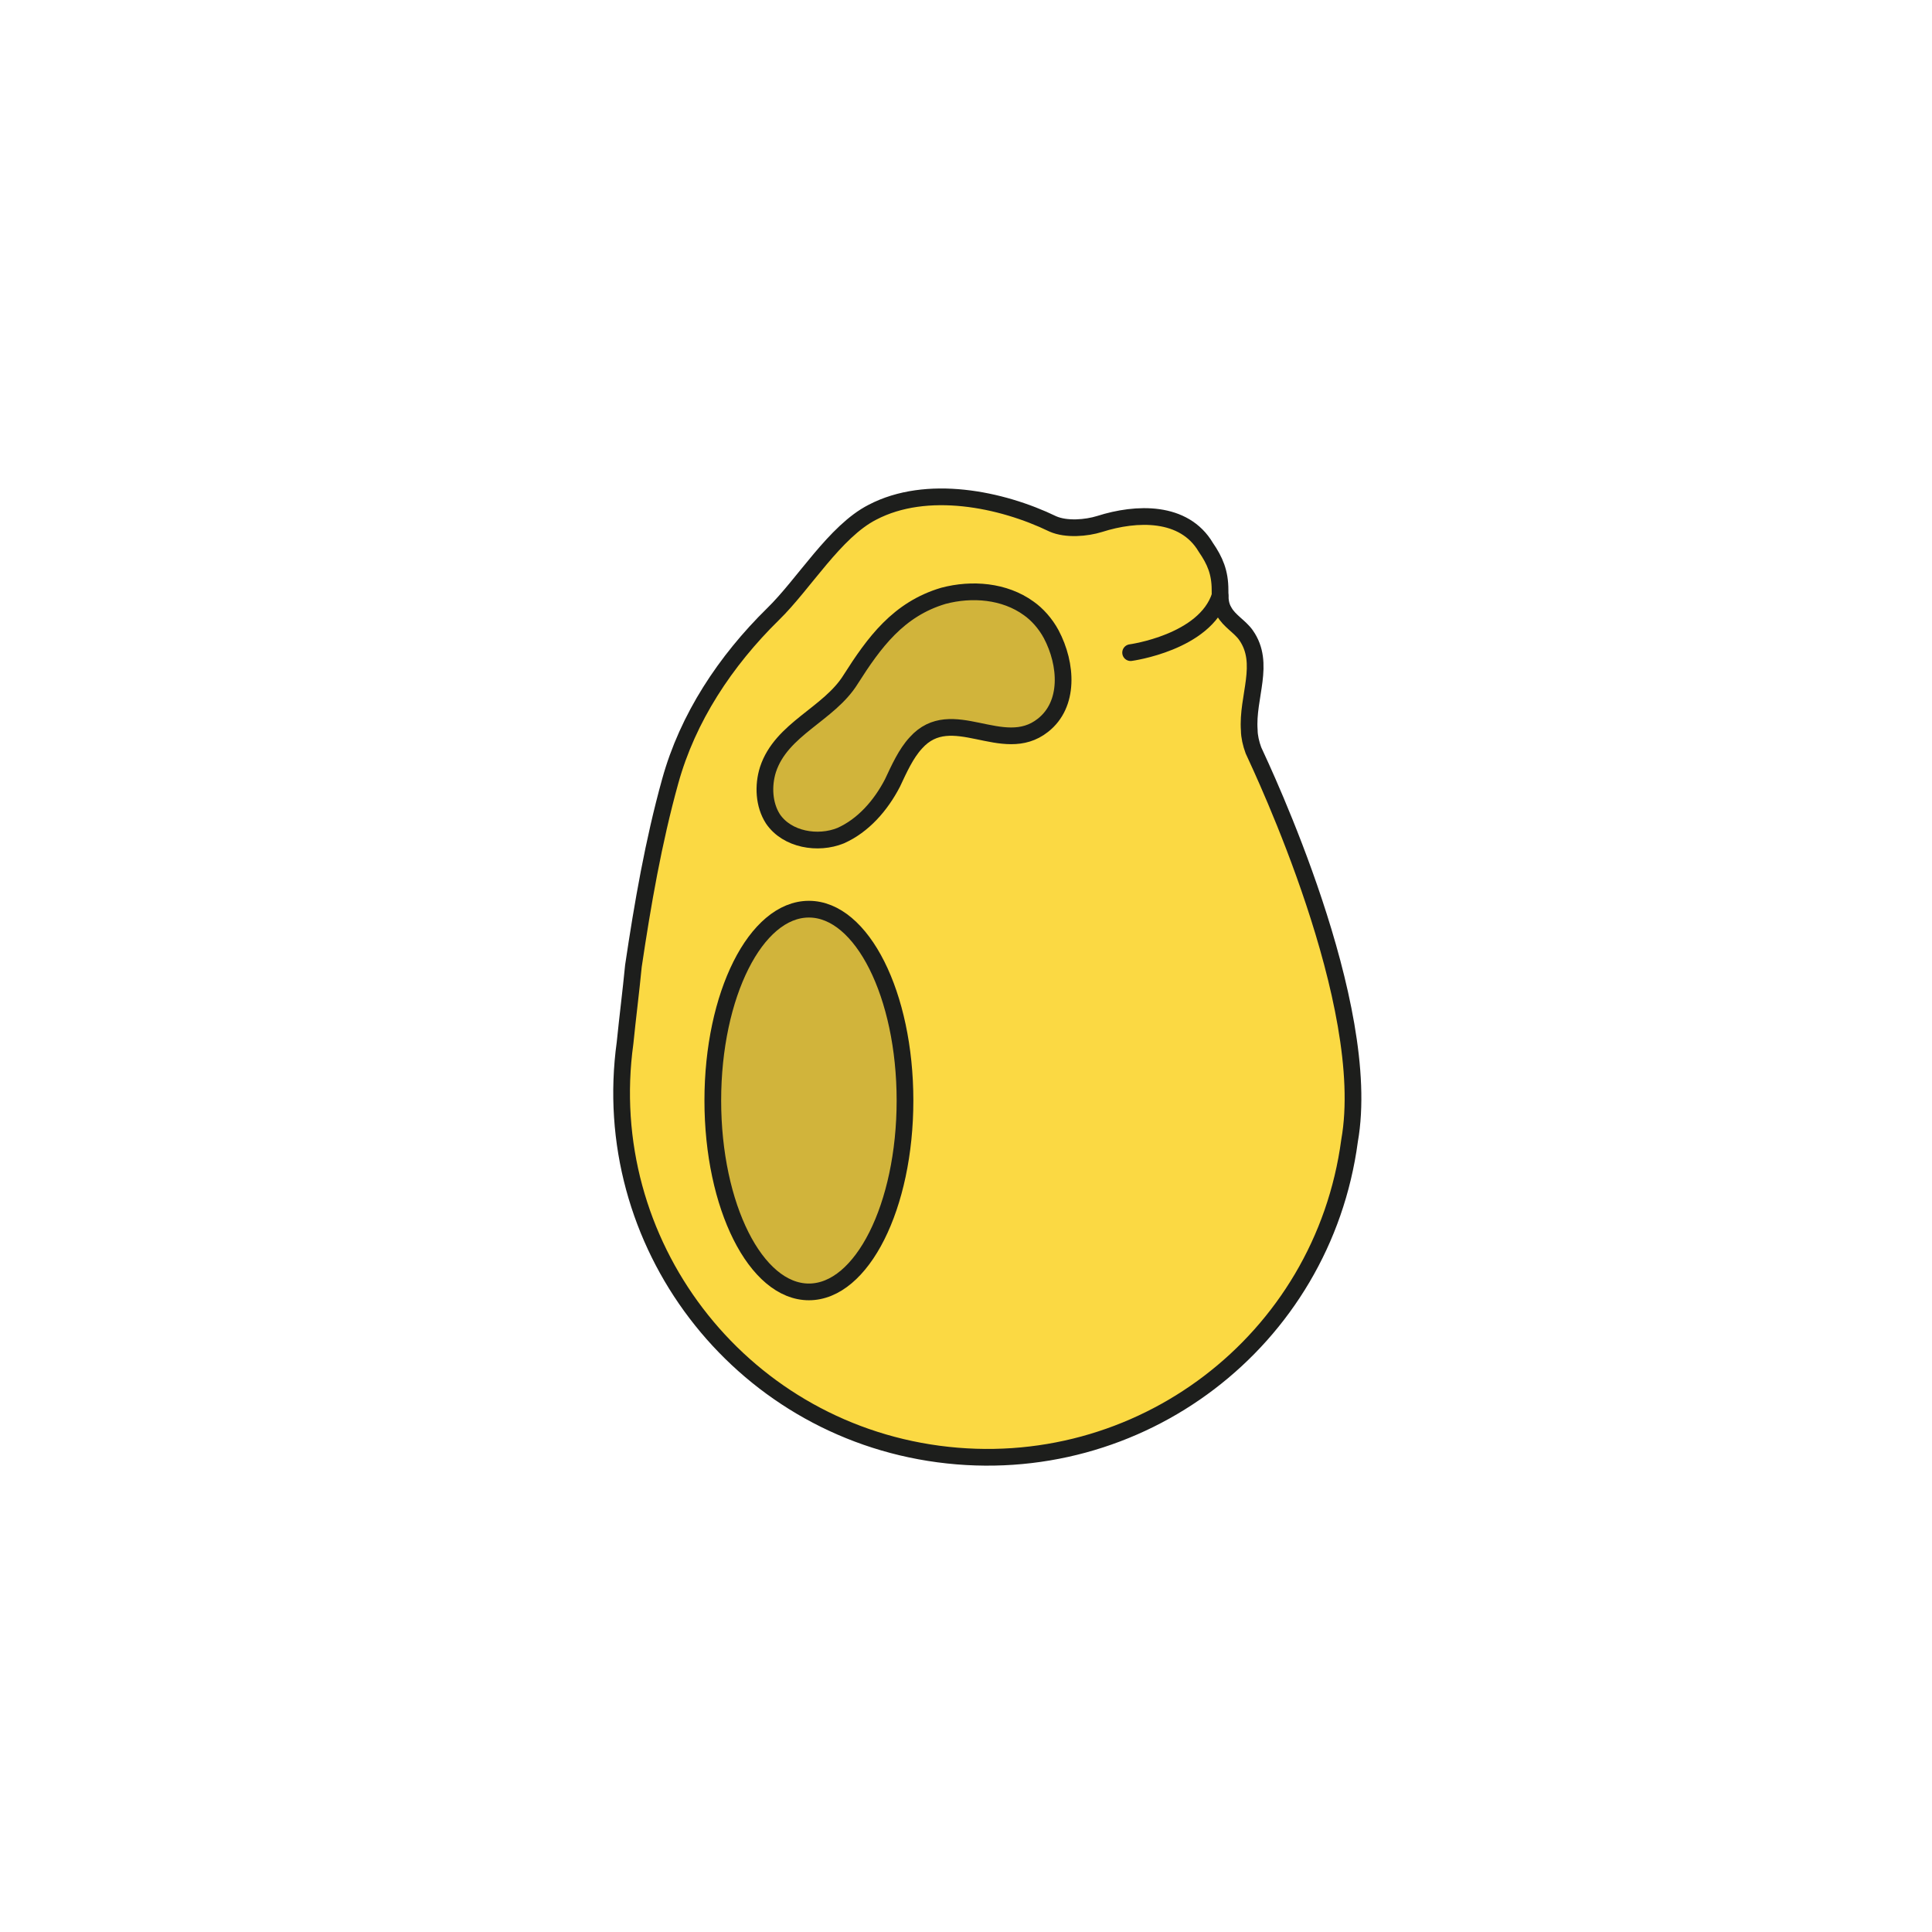
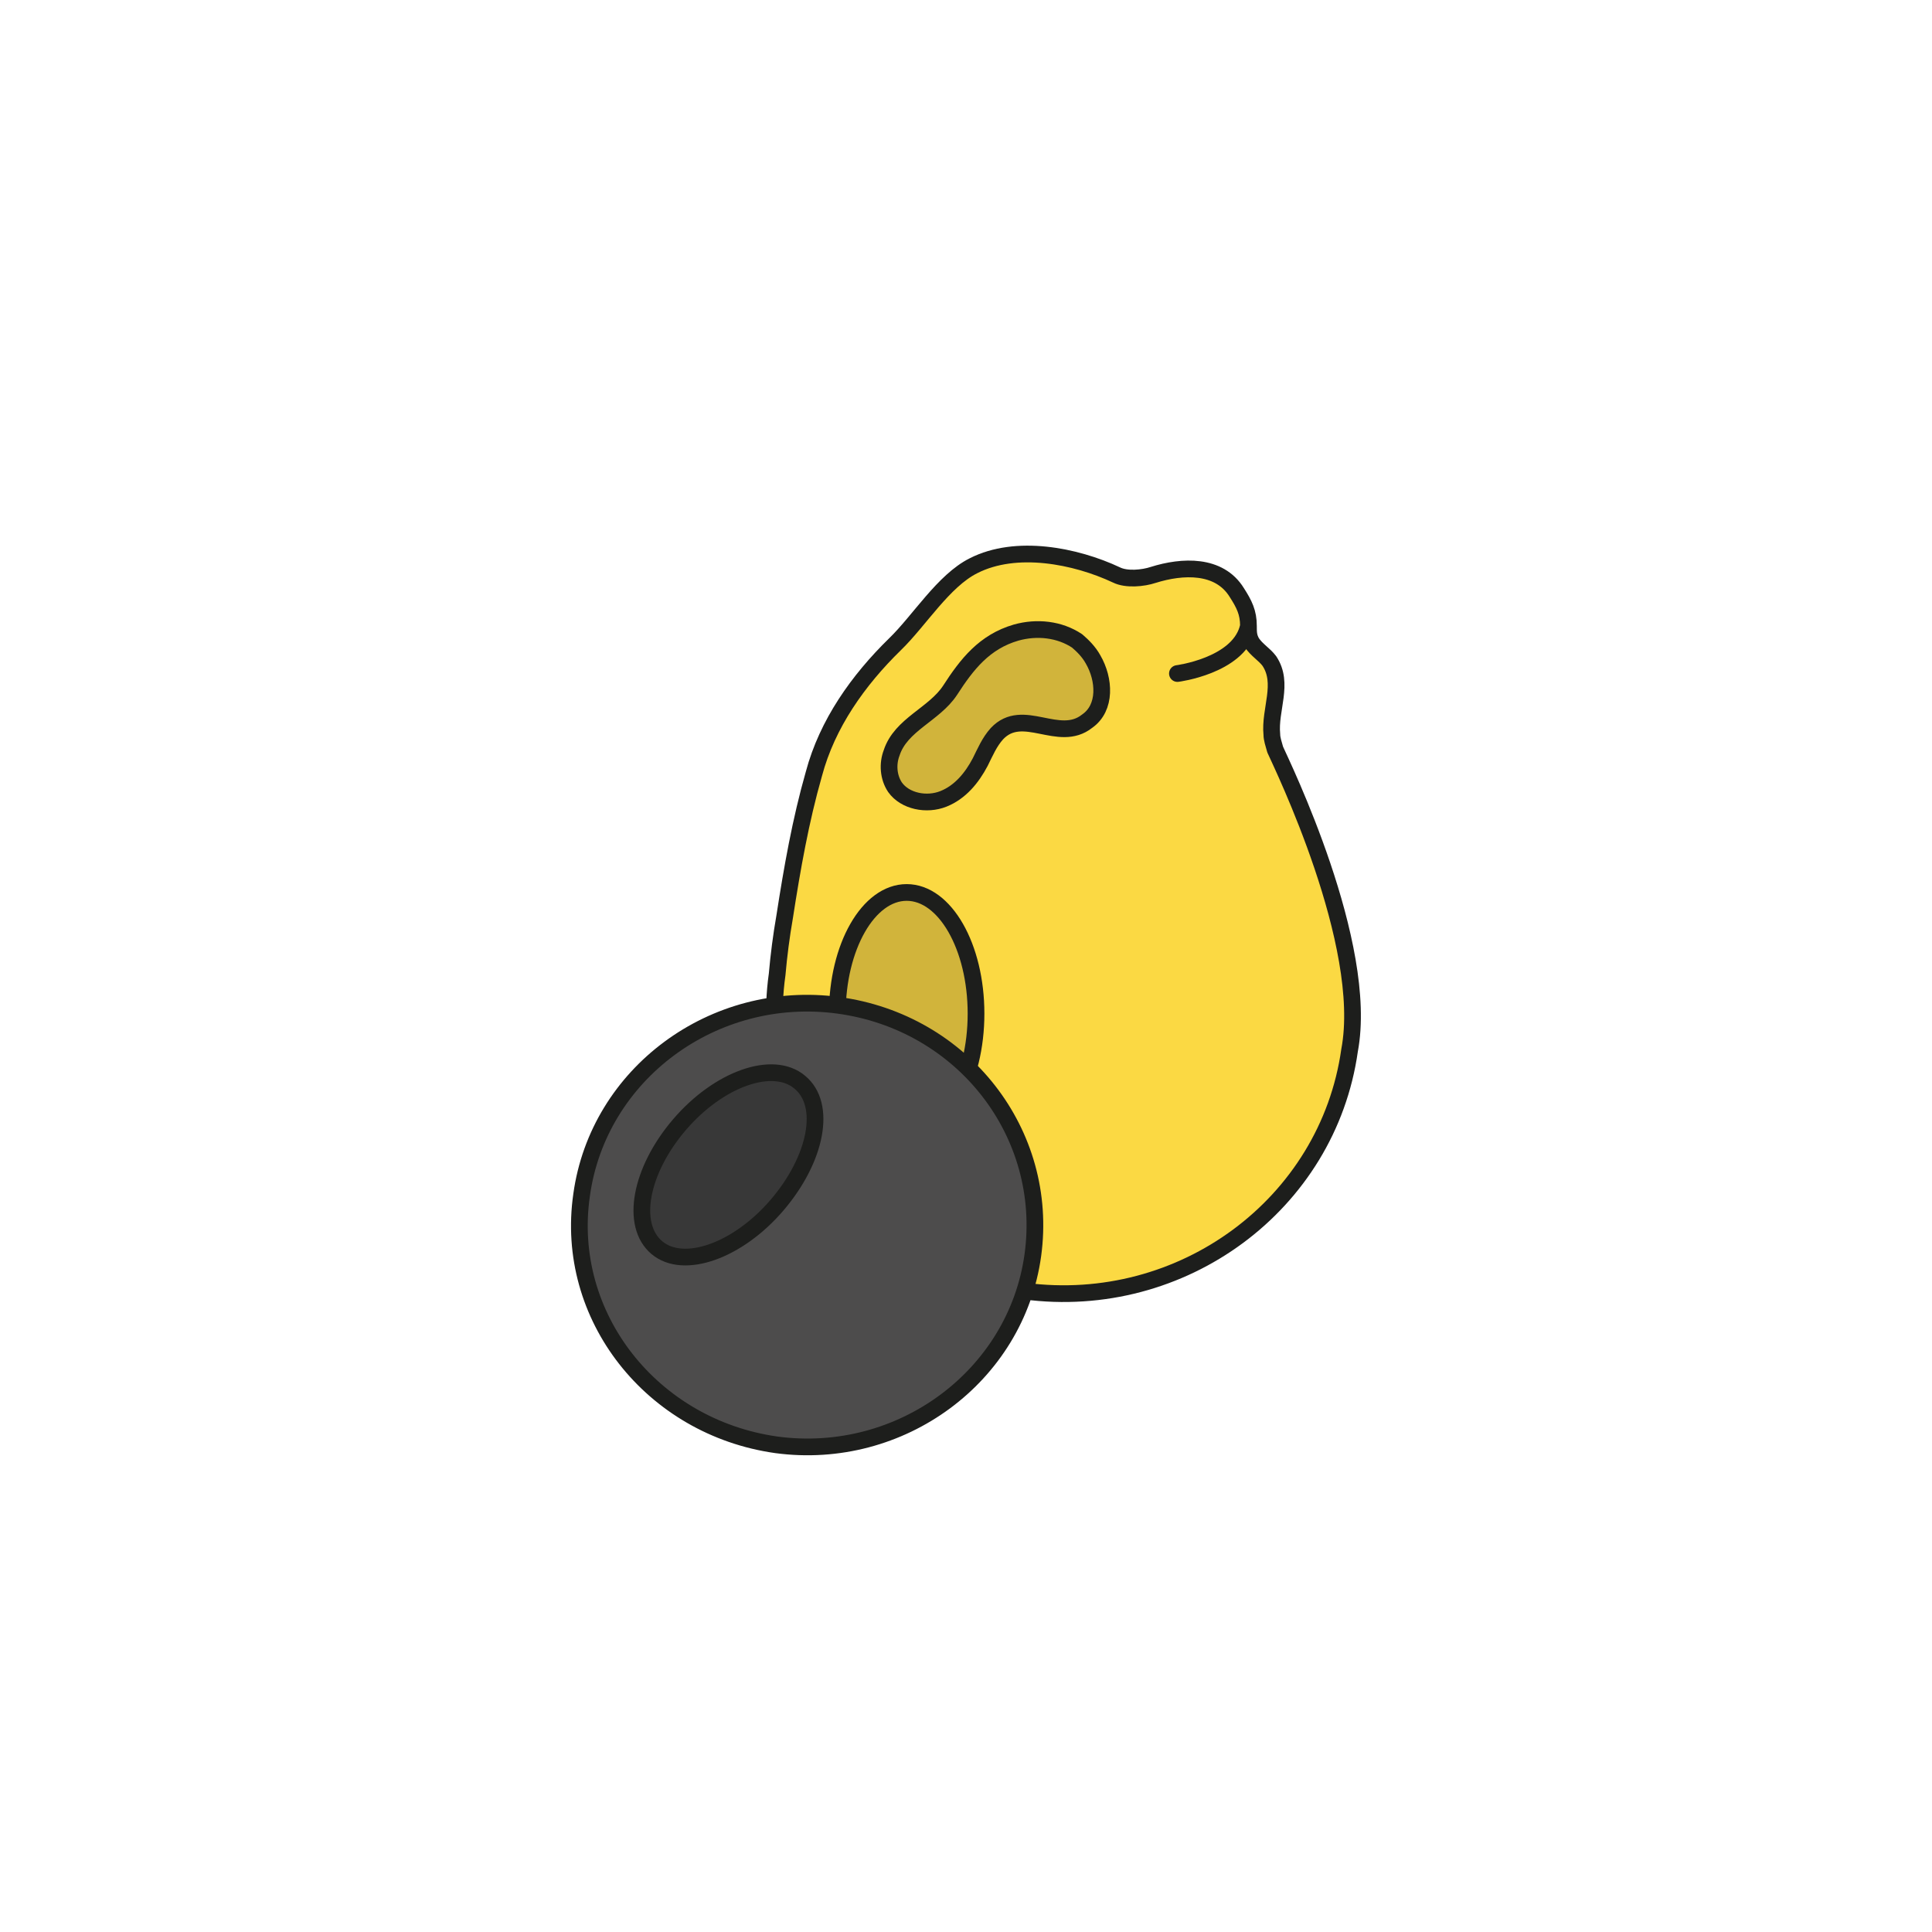
- <svg xmlns="http://www.w3.org/2000/svg" version="1.1" id="Capa_1" x="0px" y="0px" viewBox="-181 305.7 231.2 231.2" style="enable-background:new -181 305.7 231.2 231.2;" xml:space="preserve">
+ <svg xmlns="http://www.w3.org/2000/svg" version="1.1" id="Capa_1" x="0px" y="0px" viewBox="-843 425.8 231.2 231.2" style="enable-background:new -843 425.8 231.2 231.2;" xml:space="preserve">
  <style type="text/css">
	.st0{fill:#FBD943;stroke:#1D1E1C;stroke-width:2;stroke-linecap:round;stroke-linejoin:round;stroke-miterlimit:10;}
	.st1{fill:#D1B43B;stroke:#1D1E1C;stroke-width:2;stroke-linecap:round;stroke-linejoin:round;stroke-miterlimit:10;}
	.st2{fill:none;stroke:#1D1E1C;stroke-width:2;stroke-linecap:round;stroke-linejoin:round;stroke-miterlimit:10;}
+ 	.st3{fill:#4D4C4C;stroke:#1D1E1C;stroke-width:2;stroke-linecap:round;stroke-linejoin:round;stroke-miterlimit:10;}
+ 	.st4{fill:#383838;stroke:#1D1E1C;stroke-width:2;stroke-linecap:round;stroke-linejoin:round;stroke-miterlimit:10;}
</style>
  <g>
-     <path class="st0" d="M-31,395.5c-0.3-0.8-0.5-1.7-0.5-2.4c-0.3-4,2-8-0.4-11.4c-0.7-1-2-1.7-2.6-2.8c-0.5-0.8-0.5-1.6-0.5-2.6   c0-2.1-0.6-3.5-1.7-5.1c-2.6-4.4-8.3-4.2-12.7-2.8c-1.6,0.5-4,0.7-5.6,0c-6.2-3-15.1-4.8-21.6-1.4c-4.5,2.3-8.2,8.6-11.9,12.2   c-5.7,5.6-10.2,12.4-12.3,20c-2,7.2-3.3,14.7-4.4,22.1c-0.3,3.1-0.7,6.2-1,9.2c-3.3,23.9,13.5,46,37.5,49.2s46-13.5,49.2-37.5   C-16.6,425.9-29.9,397.9-31,395.5z" />
-     <ellipse class="st1" cx="-84.2" cy="437.4" rx="11.5" ry="22.9" />
-     <path class="st1" d="M-55.2,381.6c-0.7-1.3-1.7-2.4-2.7-3.1c-2.9-2.1-6.8-2.4-10.2-1.5c-5.4,1.6-8.3,5.6-11.1,10   c-2.6,4.2-8.3,5.9-9.9,10.8c-0.6,1.9-0.5,4.2,0.6,5.9c1.7,2.5,5.4,3.1,8.1,2c2.7-1.2,4.8-3.6,6.2-6.3c0.8-1.7,1.6-3.5,2.8-4.8   c4.3-4.8,10.4,1.7,15.2-2.1C-53,390-53.3,385.2-55.2,381.6z" />
-     <path class="st2" d="M-45.7,383.8c0,0,8.9-1.2,10.7-6.8" />
+     <g>
+       <path class="st0" d="M-690.4,515.5c-0.2-0.7-0.4-1.3-0.4-1.8c-0.3-3,1.5-6.1-0.3-8.8c-0.6-0.8-1.5-1.3-2.1-2.2    c-0.4-0.7-0.4-1.2-0.4-2c0-1.6-0.5-2.6-1.4-4c-2.1-3.4-6.5-3.2-10-2.1c-1.2,0.4-3.2,0.6-4.4,0c-4.9-2.3-12-3.7-17.1-1.1    c-3.6,1.8-6.5,6.6-9.4,9.4c-4.4,4.3-8.1,9.5-9.7,15.5c-1.6,5.6-2.6,11.3-3.5,17.1c-0.4,2.3-0.7,4.6-0.9,6.9    c-2.6,18.4,10.7,35.4,29.6,37.9c18.9,2.5,36.3-10.4,38.9-28.8C-679.1,538.8-689.6,517.3-690.4,515.5z" />
+       <ellipse class="st1" cx="-734.5" cy="547.1" rx="8.3" ry="14.5" />
+       <path class="st1" d="M-712.2,504.7c-0.5-0.9-1.2-1.6-1.9-2.2c-2.1-1.4-4.8-1.7-7.3-1c-3.8,1.1-5.9,3.8-7.9,6.9    c-1.9,2.9-5.9,4.1-7,7.5c-0.5,1.3-0.4,2.9,0.4,4.1c1.2,1.7,3.8,2.2,5.8,1.4c2-0.8,3.4-2.5,4.4-4.4c0.6-1.2,1.1-2.4,2-3.4    c3.1-3.3,7.4,1.2,10.8-1.5C-710.6,510.5-710.8,507.1-712.2,504.7z" />
+       <path class="st2" d="M-702.1,506.4c0,0,7.1-0.9,8.4-5.3" />
+     </g>
+     <g>
+       <g>
+         <path class="st3" d="M-773.4,568.8c2-14.5,15.8-24.7,30.7-22.7c14.9,2,25.3,15.3,23.3,29.9c-2,14.5-15.8,24.7-30.7,22.7     C-765,596.6-775.5,583.3-773.4,568.8z" />
+       </g>
+       <path class="st4" d="M-750,570c-4.7,5.5-11.2,7.8-14.4,5.1c-3.2-2.7-2-9.2,2.7-14.7c4.7-5.5,11.2-7.8,14.4-5.1    C-744,558-745.3,564.5-750,570z" />
+     </g>
  </g>
</svg>
